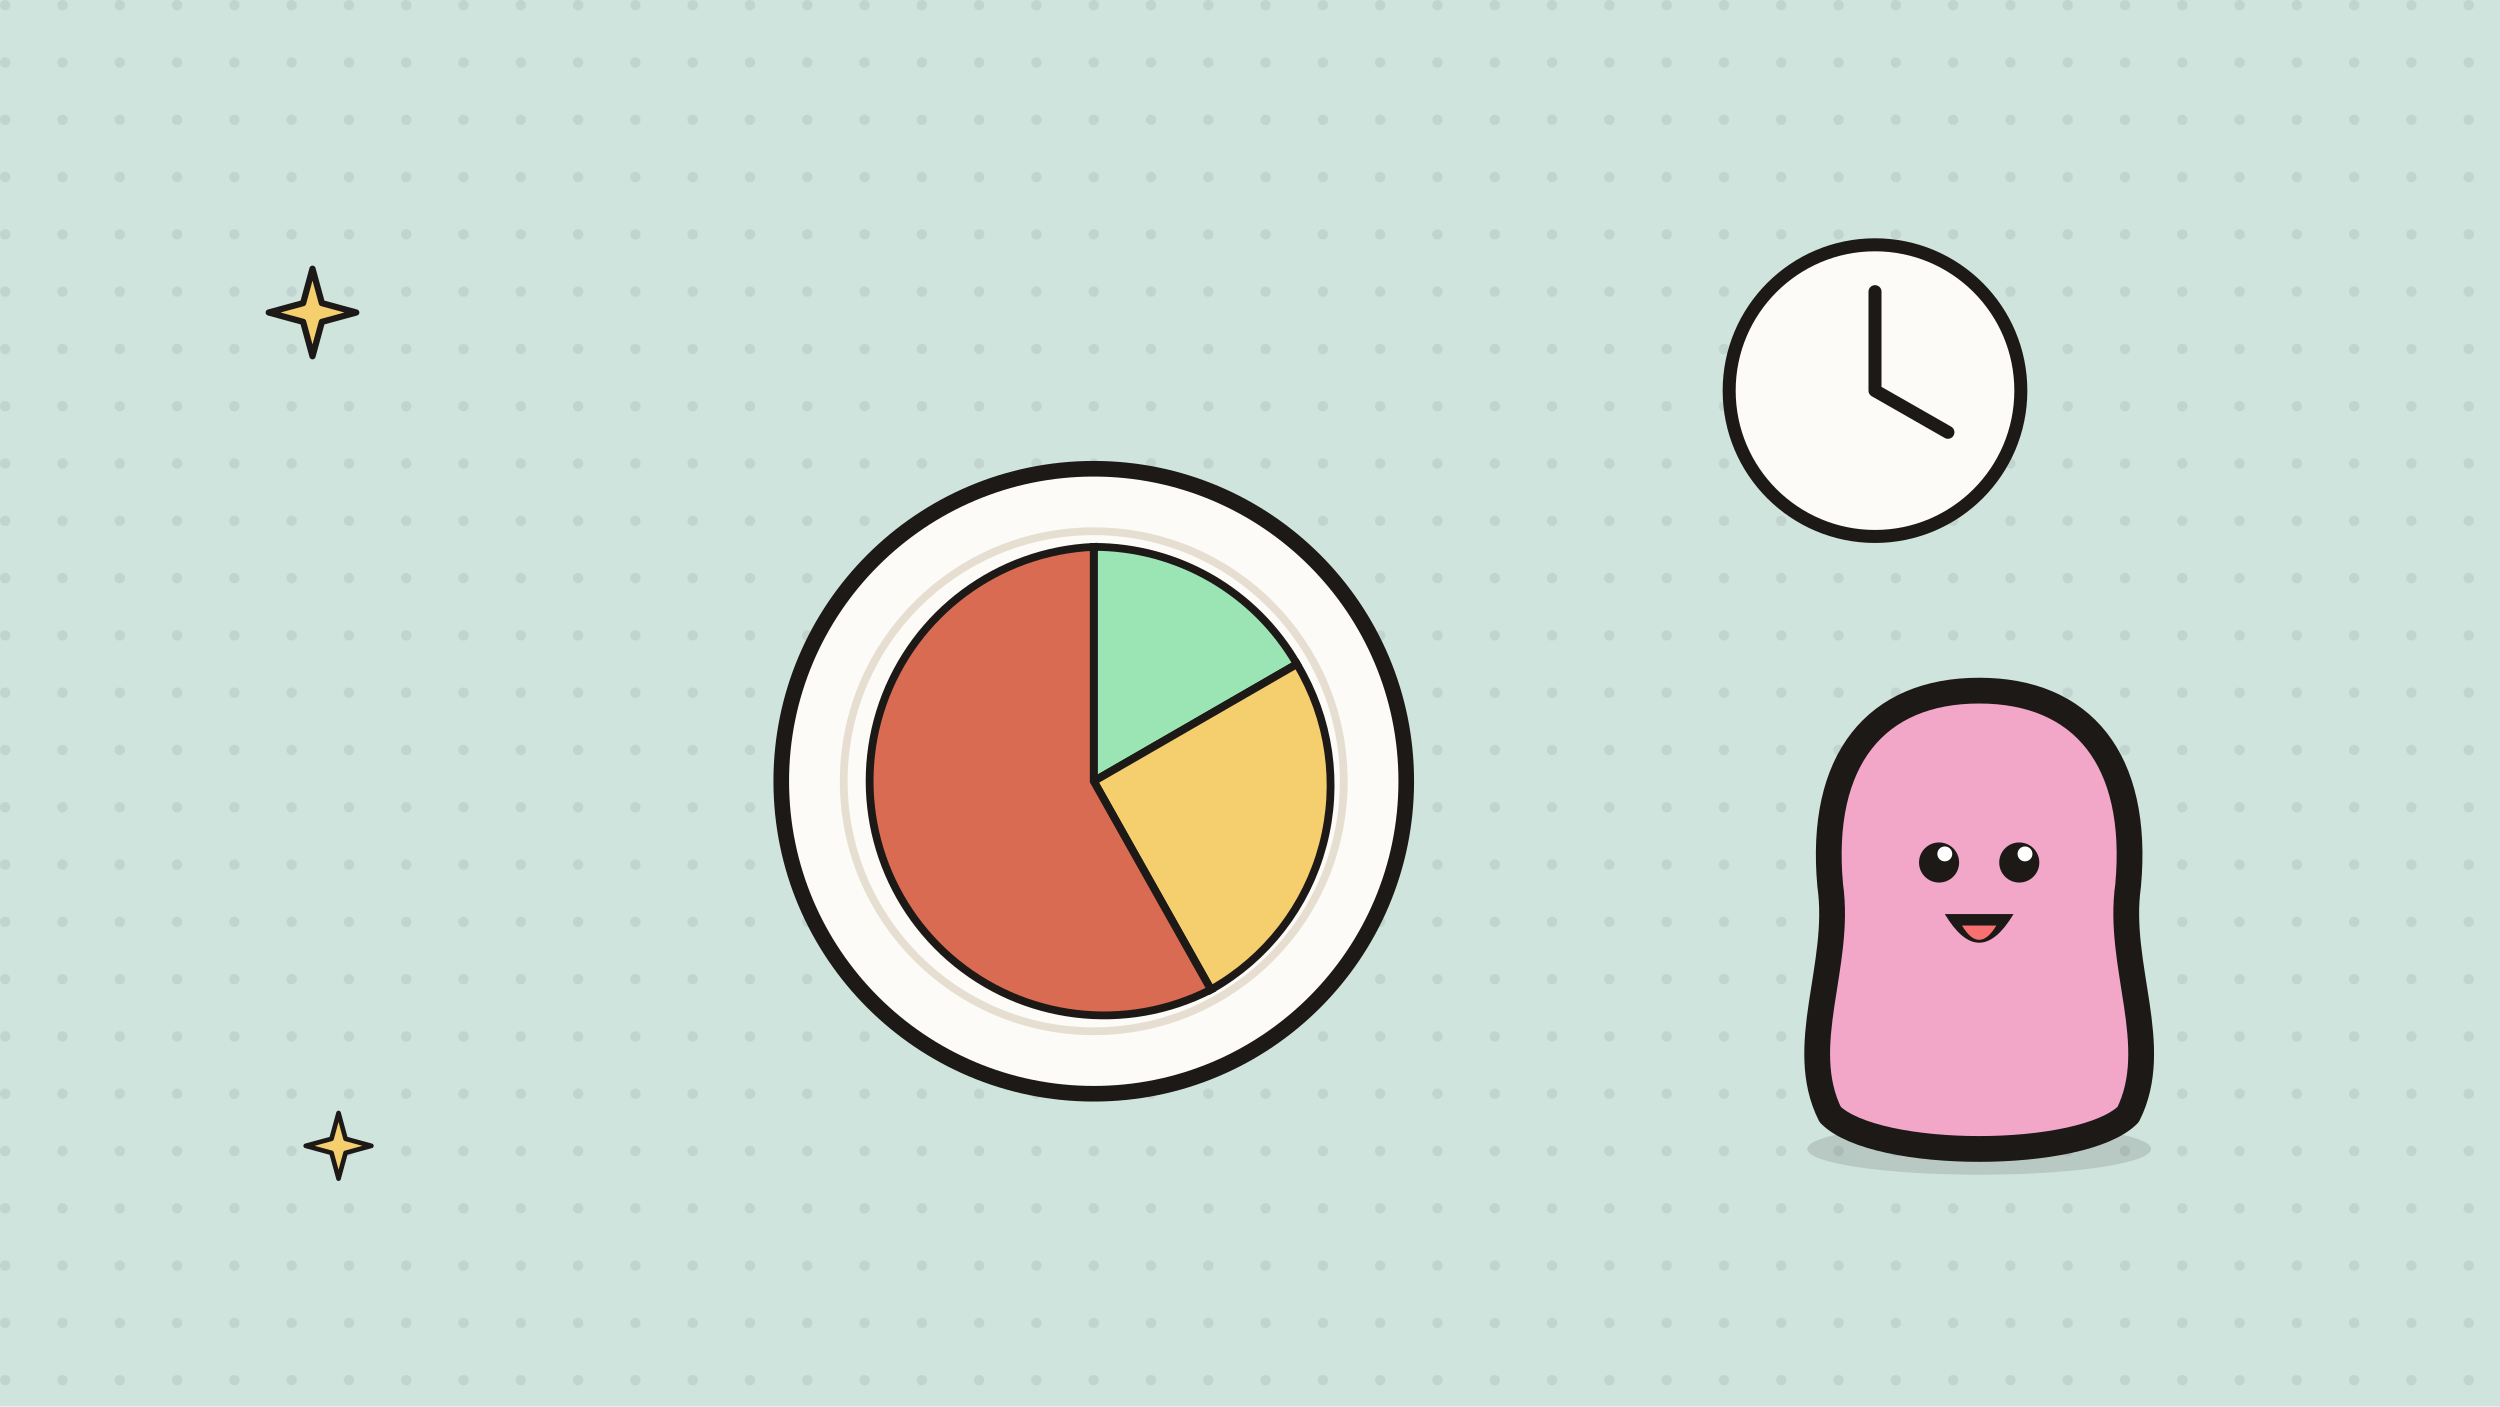
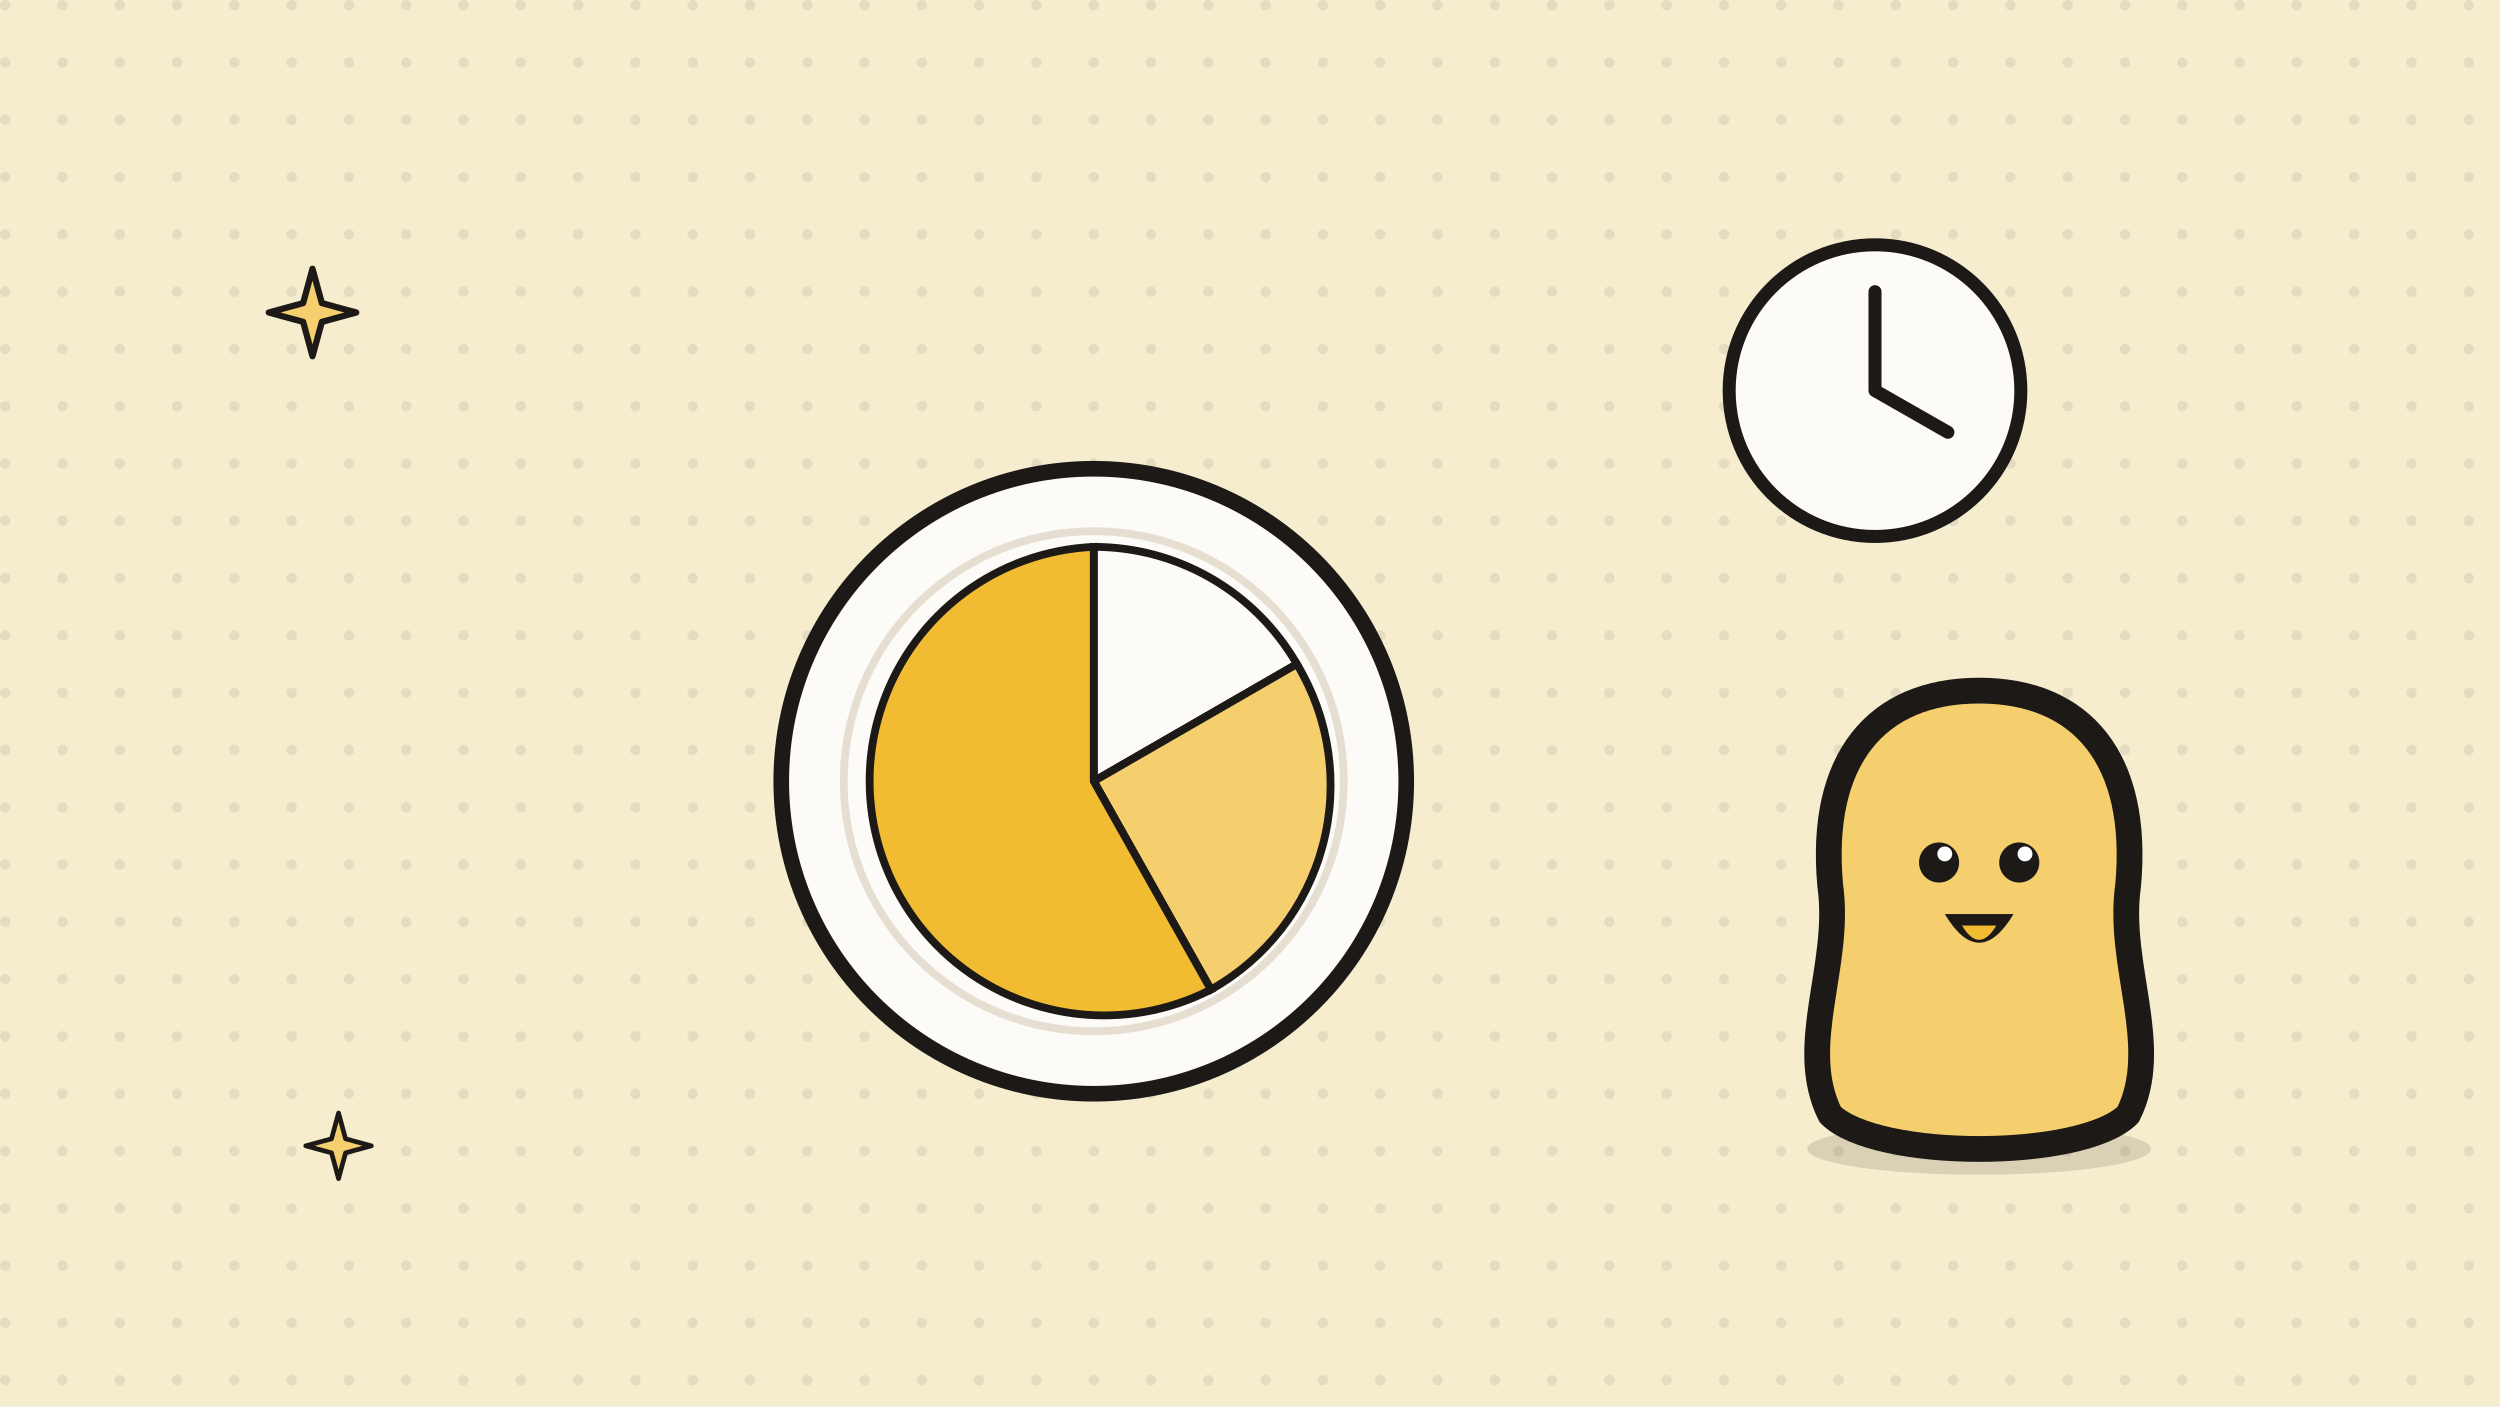
<svg xmlns="http://www.w3.org/2000/svg" viewBox="0 0 960 540" role="img" aria-label="A plate divided into three colours, a clock, and a cheerful character">
  <defs>
    <pattern id="dots" width="22" height="22" patternUnits="userSpaceOnUse">
      <circle cx="2" cy="2" r="2" fill="#1c1917" opacity=".08" />
    </pattern>
  </defs>
-   <rect width="960" height="540" fill="#d0e4de" />
+   <rect width="960" height="540" fill="#f6ecce" />
  <rect width="960" height="540" fill="url(#dots)" />
  <circle cx="420" cy="300" r="120" fill="#fdfbf7" stroke="#1c1917" stroke-width="6" />
  <circle cx="420" cy="300" r="96" fill="none" stroke="#e6dfd1" stroke-width="3" />
-   <path d="M420 300 L420 210 A90 90 0 0 1 498 255 Z" fill="#9be5b5" stroke="#1c1917" stroke-width="3" />
+   <path d="M420 300 L420 210 A90 90 0 0 1 498 255 Z" fill="#fdfbf7" stroke="#1c1917" stroke-width="3" />
  <path d="M420 300 L498 255 A90 90 0 0 1 465 380 Z" fill="#f5cf6d" stroke="#1c1917" stroke-width="3" />
-   <path d="M420 300 L465 380 A90 90 0 1 1 420 210 Z" fill="#d96b52" stroke="#1c1917" stroke-width="3" />
+   <path d="M420 300 L465 380 A90 90 0 1 1 420 210 Z" fill="#f1bc31" stroke="#1c1917" stroke-width="3" />
  <circle cx="720" cy="150" r="56" fill="#fdfbf7" stroke="#1c1917" stroke-width="5" />
  <path d="M720 150 V112 M720 150 L748 166" stroke="#1c1917" stroke-width="5" stroke-linecap="round" />
  <g transform="translate(650.0 230.0) scale(2.2)">
    <ellipse cx="50" cy="96" rx="30" ry="4.5" fill="#000" opacity=".12" />
-     <path d="M50 16 C68 16, 78 28, 76 50 C74 64, 82 78, 76 90 C68 98, 32 98, 24 90 C18 78, 26 64, 24 50 C22 28, 32 16, 50 16 Z" fill="#f2a7c8" stroke="#1c1917" stroke-width="4.5" stroke-linejoin="round" />
+     <path d="M50 16 C68 16, 78 28, 76 50 C74 64, 82 78, 76 90 C68 98, 32 98, 24 90 C18 78, 26 64, 24 50 C22 28, 32 16, 50 16 Z" fill="#f5cf6d" stroke="#1c1917" stroke-width="4.5" stroke-linejoin="round" />
    <circle cx="43" cy="46" r="3.5" fill="#1c1917" />
    <circle cx="57" cy="46" r="3.5" fill="#1c1917" />
    <circle cx="44" cy="44.5" r="1.3" fill="#fff" />
    <circle cx="58" cy="44.5" r="1.3" fill="#fff" />
    <path d="M44 55 Q50 65 56 55 Z" fill="#1c1917" />
-     <path d="M47 57 Q50 62 53 57 Z" fill="#f87171" />
+     <path d="M47 57 Q50 62 53 57 Z" fill="#f1bc31" />
  </g>
  <path transform="translate(120 120) scale(1.2)" d="M0 -14 L3 -3 L14 0 L3 3 L0 14 L-3 3 L-14 0 L-3 -3 Z" fill="#f5cf6d" stroke="#1c1917" stroke-width="2" stroke-linejoin="round" />
  <path transform="translate(130 440) scale(0.9)" d="M0 -14 L3 -3 L14 0 L3 3 L0 14 L-3 3 L-14 0 L-3 -3 Z" fill="#f5cf6d" stroke="#1c1917" stroke-width="2" stroke-linejoin="round" />
</svg>
